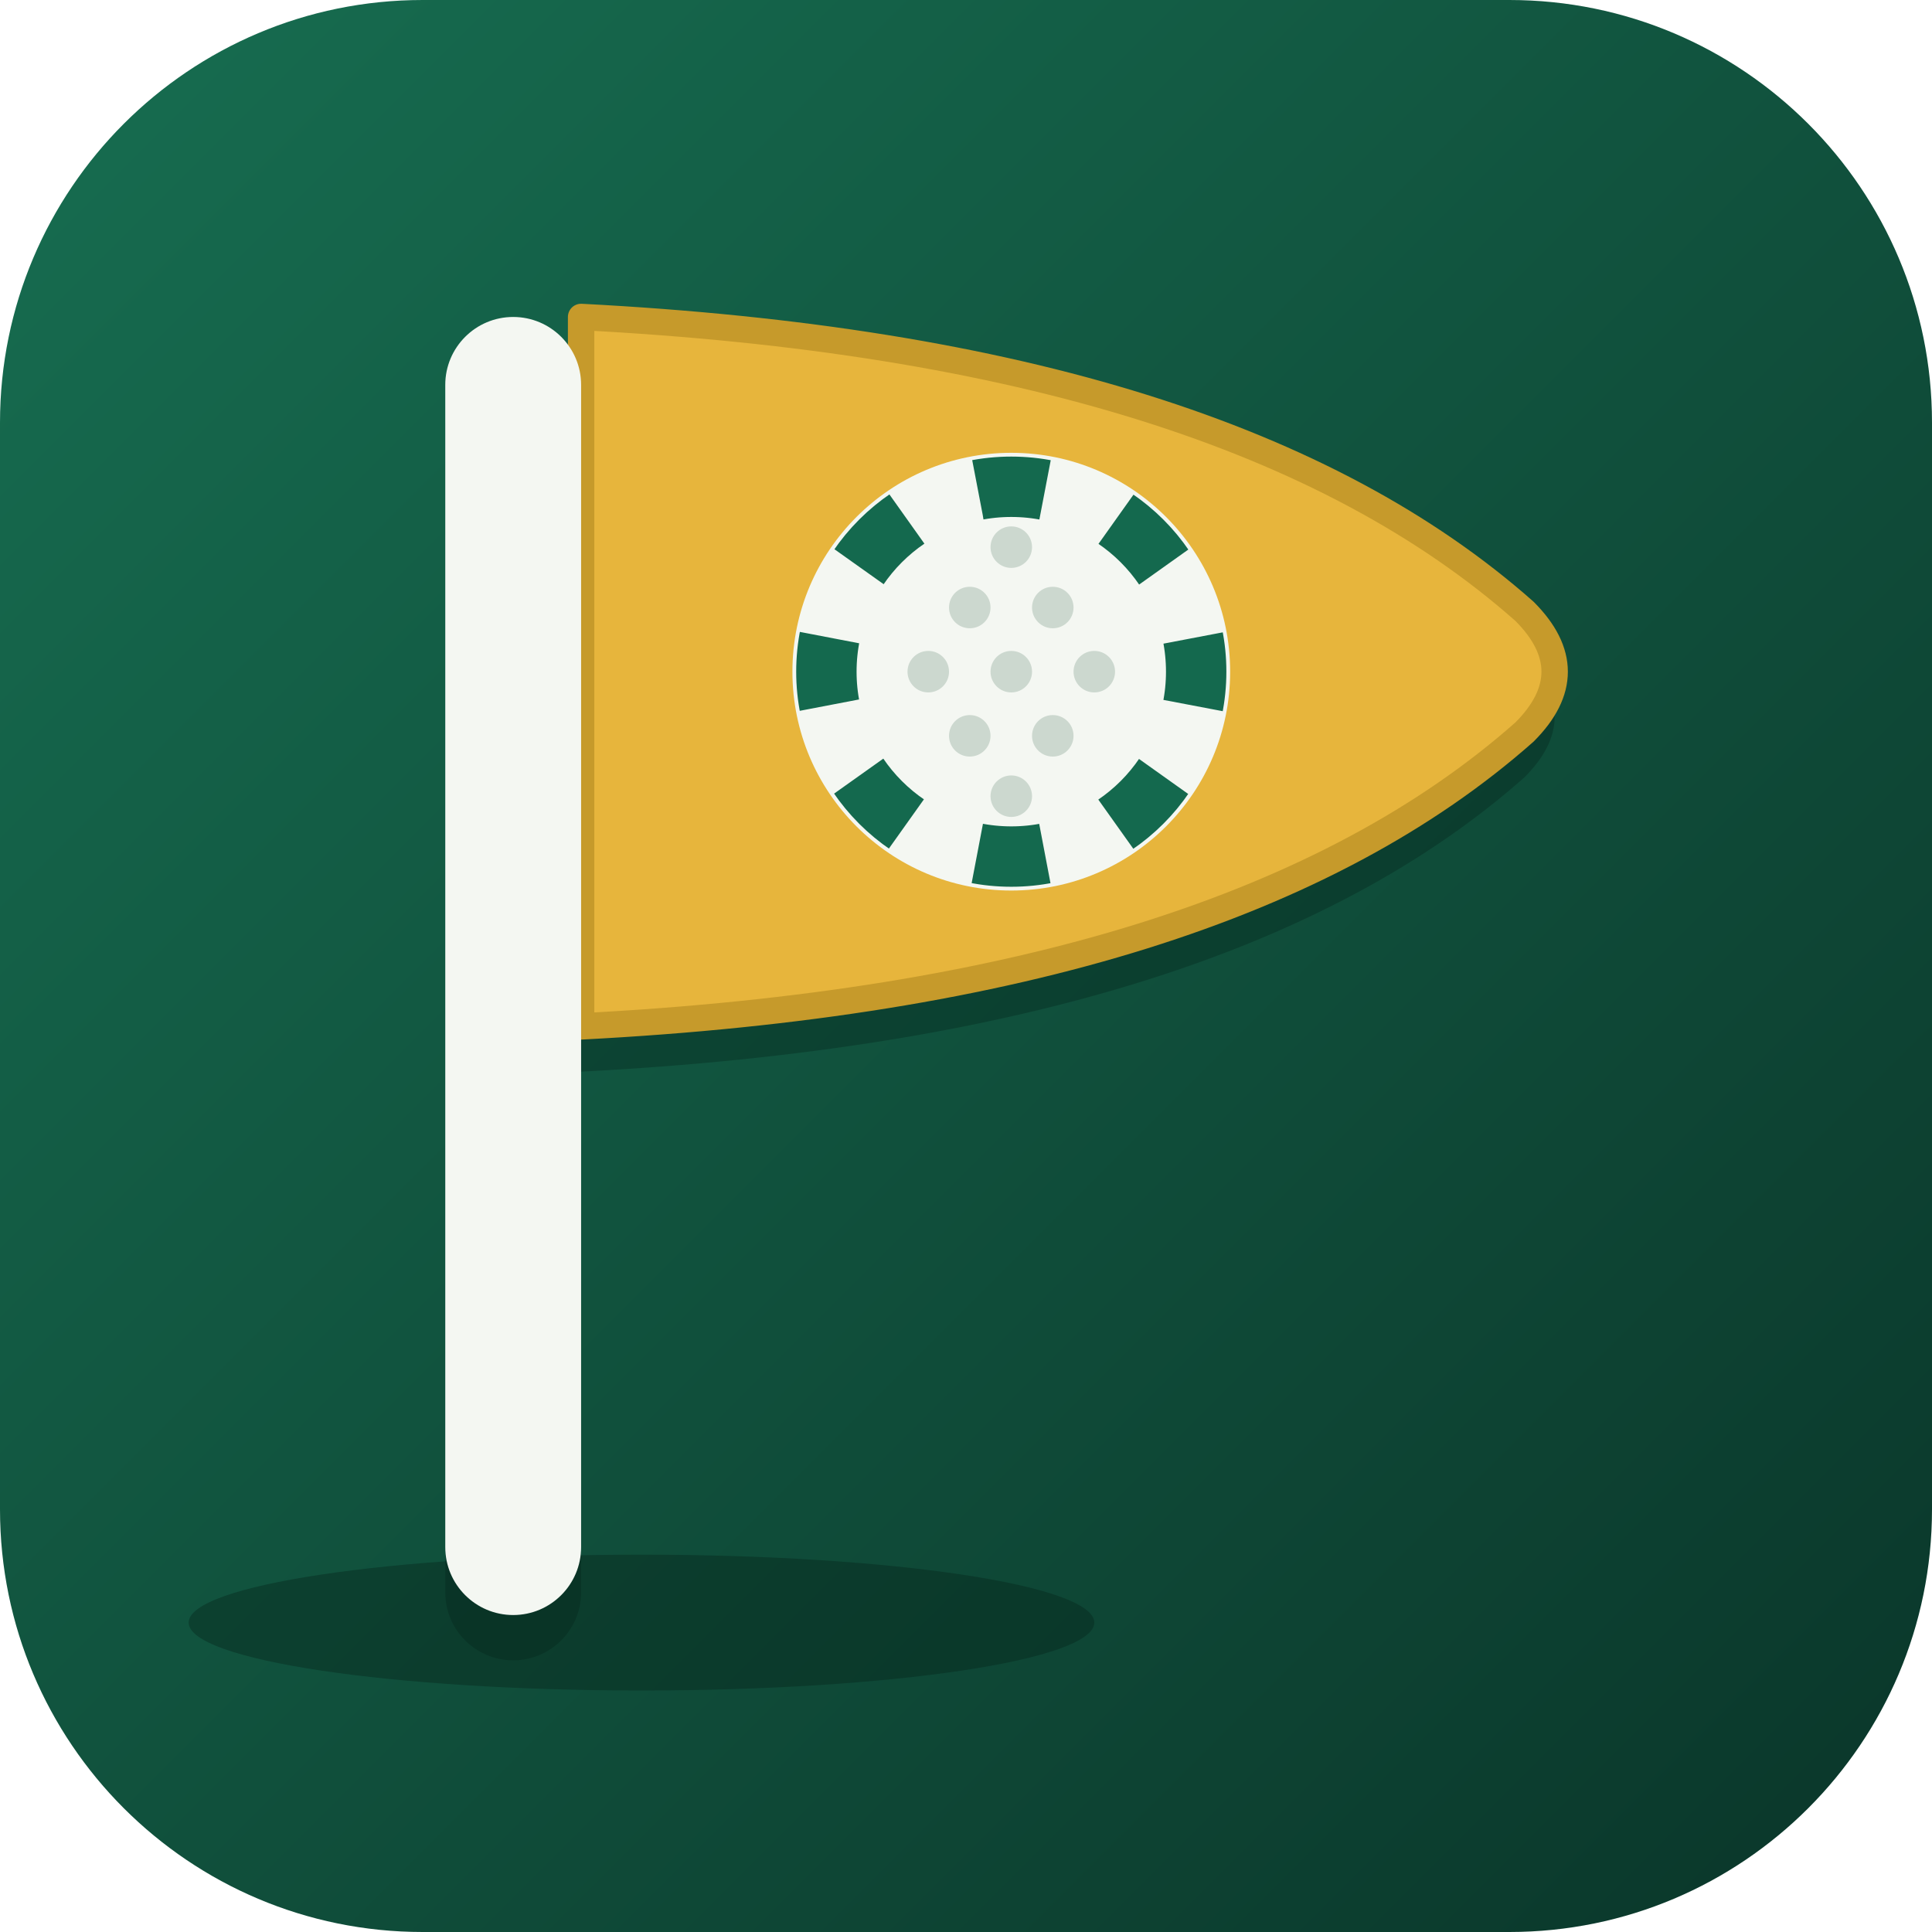
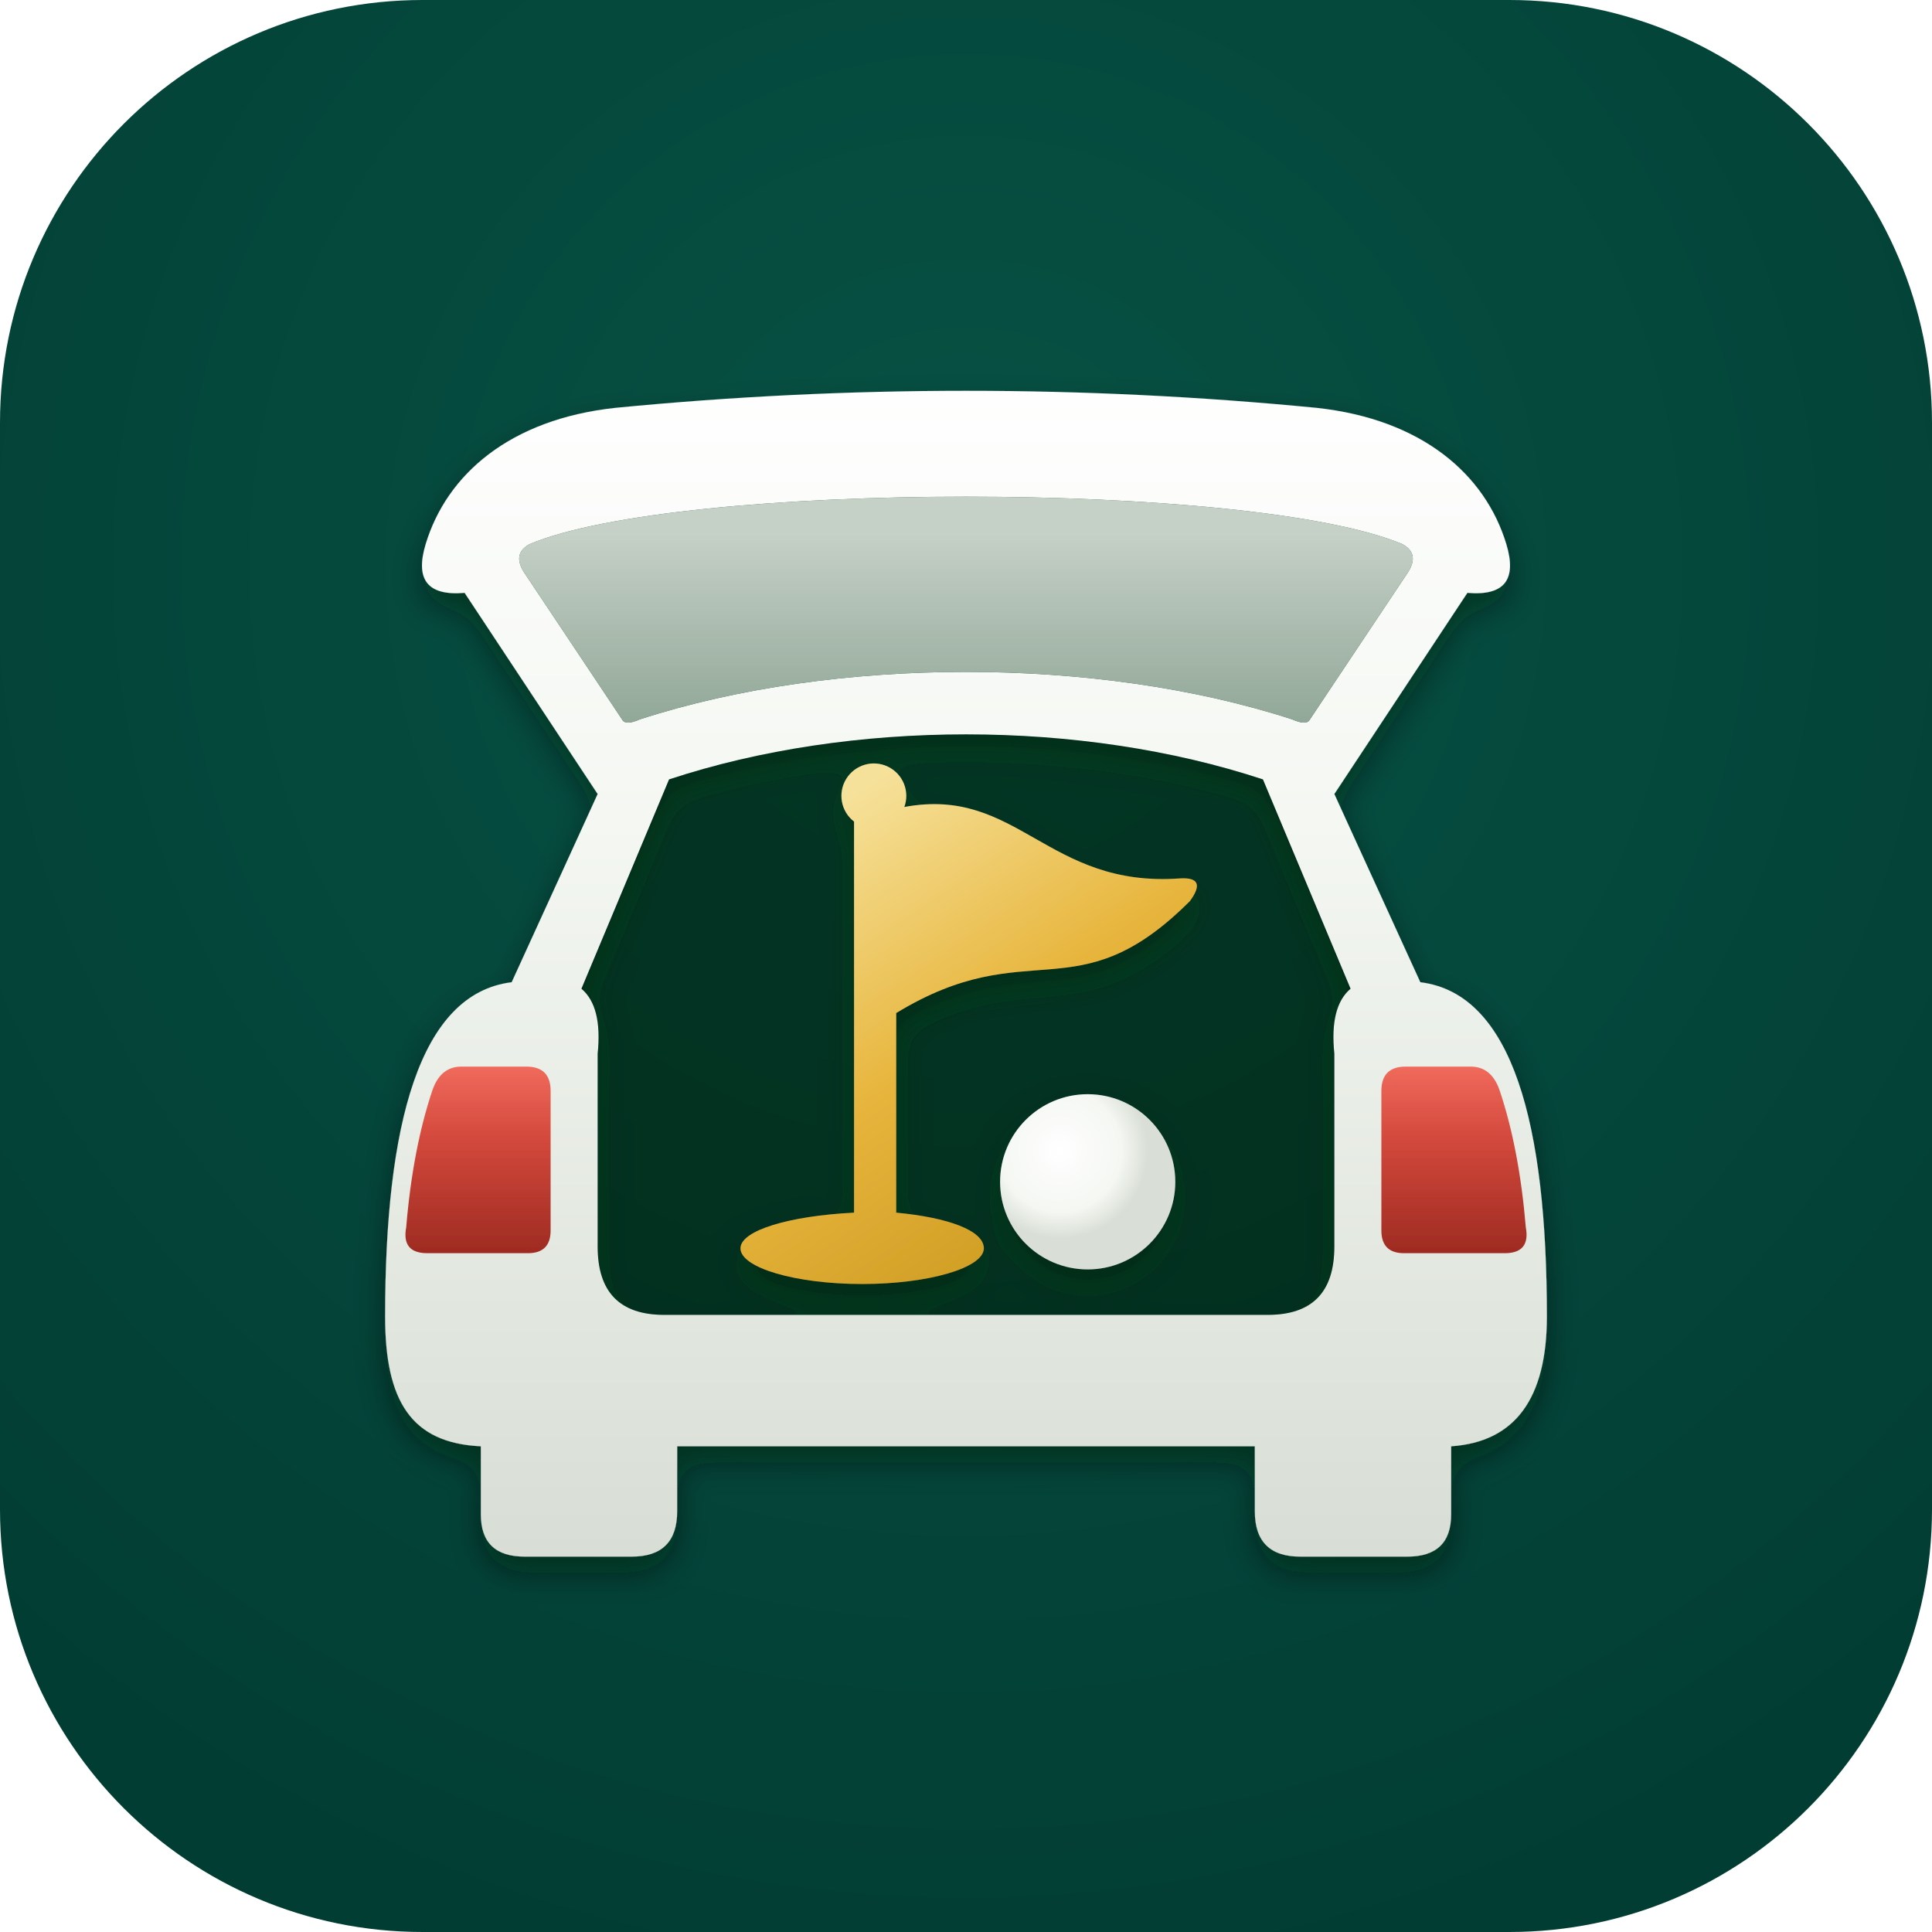
<svg xmlns="http://www.w3.org/2000/svg" viewBox="0 0 512 512" width="512" height="512">
  <defs>
-     <linearGradient id="felt" x1="0" y1="0" x2="1" y2="1">
-       <stop offset="0" stop-color="#176e51" />
-       <stop offset="1" stop-color="#0a3529" />
+     <radialGradient id="ai-felt" cx="256" cy="150" r="380" gradientUnits="userSpaceOnUse">
+       <stop offset="0" stop-color="#075244" />
+       <stop offset="1" stop-color="#023d33" />
+     </radialGradient>
+     <linearGradient id="ai-body" x1="512" y1="130" x2="512" y2="884" gradientUnits="userSpaceOnUse">
+       <stop offset="0" stop-color="#ffffff" />
+       <stop offset=".38" stop-color="#f4f7f2" />
+       <stop offset="1" stop-color="#d7ddd4" />
    </linearGradient>
+     <linearGradient id="ai-lid" x1="512" y1="240" x2="512" y2="360" gradientUnits="userSpaceOnUse">
+       <stop offset="0" stop-color="#c5d0c6" />
+       <stop offset="1" stop-color="#8fa696" />
+     </linearGradient>
+     <linearGradient id="ai-gold" x1="443" y1="400" x2="644" y2="700" gradientUnits="userSpaceOnUse">
+       <stop offset="0" stop-color="#f6e19a" />
+       <stop offset=".45" stop-color="#e7b53c" />
+       <stop offset="1" stop-color="#c49218" />
+     </linearGradient>
+     <radialGradient id="ai-ball" cx="570" cy="620" r="54" gradientUnits="userSpaceOnUse">
+       <stop offset="0" stop-color="#ffffff" />
+       <stop offset=".7" stop-color="#f4f7f2" />
+       <stop offset="1" stop-color="#d9dfd6" />
+     </radialGradient>
+     <linearGradient id="ai-tail" x1="0" y1="0" x2="0" y2="1">
+       <stop offset="0" stop-color="#f06a5c" />
+       <stop offset=".4" stop-color="#d2483b" />
+       <stop offset="1" stop-color="#9e2b22" />
+     </linearGradient>
+     <filter id="ai-shadow" x="-20%" y="-10%" width="140%" height="140%">
+       <feDropShadow dx="0" dy="10" stdDeviation="10" flood-color="#00140f" flood-opacity="0.45" />
+     </filter>
  </defs>
-   <rect width="512" height="512" rx="112" fill="url(#felt)" />
-   <ellipse cx="170" cy="430" rx="120" ry="18" fill="#04231a" opacity="0.4" />
-   <g fill="#04231a" opacity="0.35" transform="translate(0 12)">
-     <rect x="118" y="84" width="36" height="344" rx="18" />
-     <path d="M154 84 C270 90 352 116 404 162 Q420 178 404 194 C352 240 270 266 154 272 Z" />
-   </g>
-   <path d="M154 84 C270 90 352 116 404 162 Q420 178 404 194 C352 240 270 266 154 272 Z" fill="#e7b53c" />
-   <path d="M154 84 C270 90 352 116 404 162 Q420 178 404 194 C352 240 270 266 154 272 Z" fill="none" stroke="#c69a2b" stroke-width="7" stroke-linejoin="round" />
-   <rect x="118" y="84" width="36" height="344" rx="18" fill="#f4f7f2" />
-   <circle cx="268" cy="178" r="58" fill="#f4f7f2" />
-   <circle cx="268" cy="178" r="49" fill="none" stroke="#14694e" stroke-width="16" stroke-dasharray="18 20.5" stroke-dashoffset="9" transform="rotate(-90 268 178)" />
-   <g fill="#ccd8cf">
-     <circle cx="268" cy="145" r="5.5" />
-     <circle cx="257" cy="161" r="5.5" />
-     <circle cx="279" cy="161" r="5.5" />
-     <circle cx="246" cy="178" r="5.5" />
-     <circle cx="268" cy="178" r="5.5" />
-     <circle cx="290" cy="178" r="5.5" />
-     <circle cx="257" cy="195" r="5.5" />
-     <circle cx="279" cy="195" r="5.5" />
-     <circle cx="268" cy="211" r="5.5" />
+   <rect width="512" height="512" rx="112" fill="url(#ai-felt)" />
+   <g transform="translate(256 256) scale(0.43) translate(-512 -506)" filter="url(#ai-shadow)">
+     <path fill="url(#ai-body)" fill-rule="evenodd" d="M296 162Q512 141 728 162C793 169 832 203 845 246Q855 279 821 276L739 400L792 516C849 523 870 604 870 722Q870 798 811 802V844Q811 870 784 870H718Q690 870 690 842V802H334V842Q334 870 306 870H240Q213 870 213 844V802C170 800 154 774 154 722C154 604 175 523 232 516L285 400L203 276Q169 279 179 246C192 203 231 169 296 162ZM243 246Q232 252 240 264L300 354Q302 358 311 354C431 315 593 315 713 354Q722 358 724 354L784 264Q792 252 781 246C688 207 336 207 243 246ZM329 391L275 520Q288 531 285 560V679Q285 721 326 721H698Q739 721 739 679V560Q736 531 749 520L695 391C583 354 441 354 329 391Z" />
+     <path fill="url(#ai-lid)" d="M243 246Q232 252 240 264L300 354Q302 358 311 354C431 315 593 315 713 354Q722 358 724 354L784 264Q792 252 781 246C688 207 336 207 243 246Z" />
+     <path fill="#00140f" opacity="0.35" d="M329 391L275 520Q288 531 285 560V679Q285 721 326 721H698Q739 721 739 679V560Q736 531 749 520L695 391C583 354 441 354 329 391Z" />
+     <path fill="url(#ai-gold)" d="M443 658V417A20 20 0 1 1 474 408C544 395 562 458 644 452Q661 451 650 466C580 536 551 485 469 535V658C501 661 523 669 523 680C523 692 489 702 448 702S373 692 373 680C373 669 403 660 443 658Z" />
+     <circle cx="587" cy="639" r="54" fill="url(#ai-ball)" />
+     <path fill="url(#ai-tail)" d="M201 568H241Q256 568 256 583V669Q256 683 242 683H180Q164 683 167 667Q171 619 183 583Q188 568 201 568Z" />
+     <path fill="url(#ai-tail)" d="M783 568H823Q836 568 841 583Q853 619 857 667Q860 683 844 683H782Q768 683 768 669V583Q768 568 783 568Z" />
  </g>
</svg>
